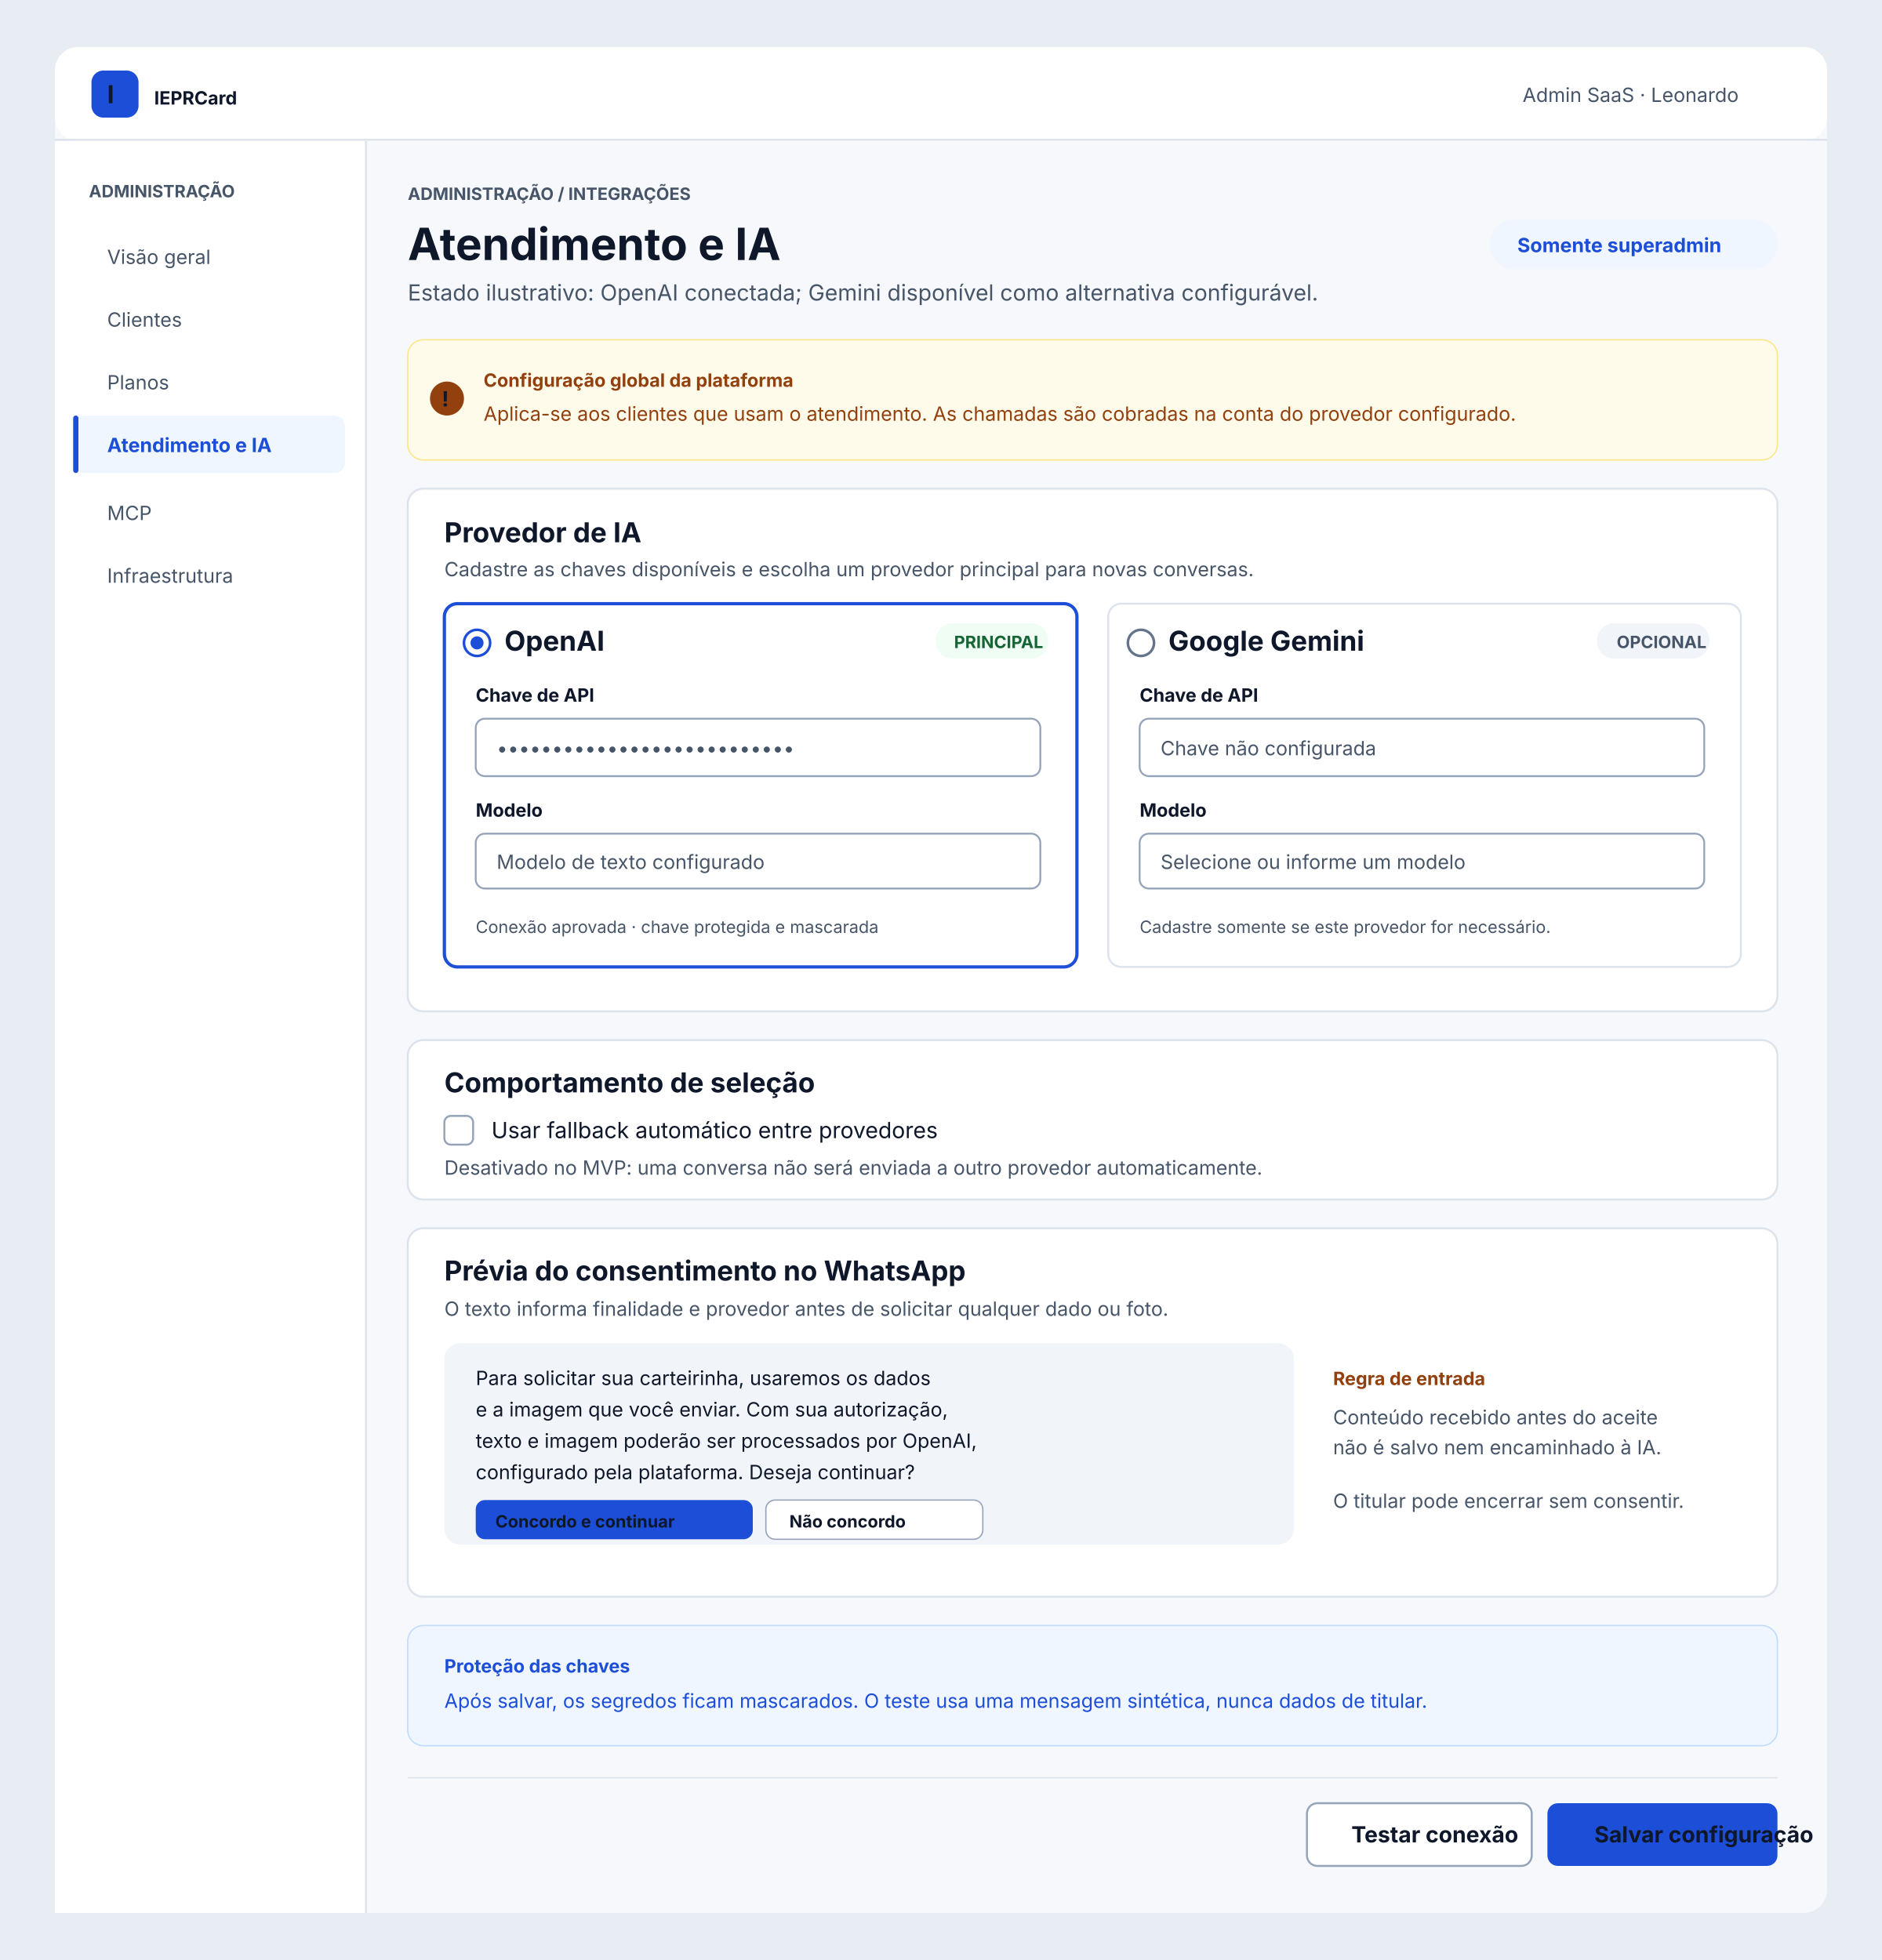
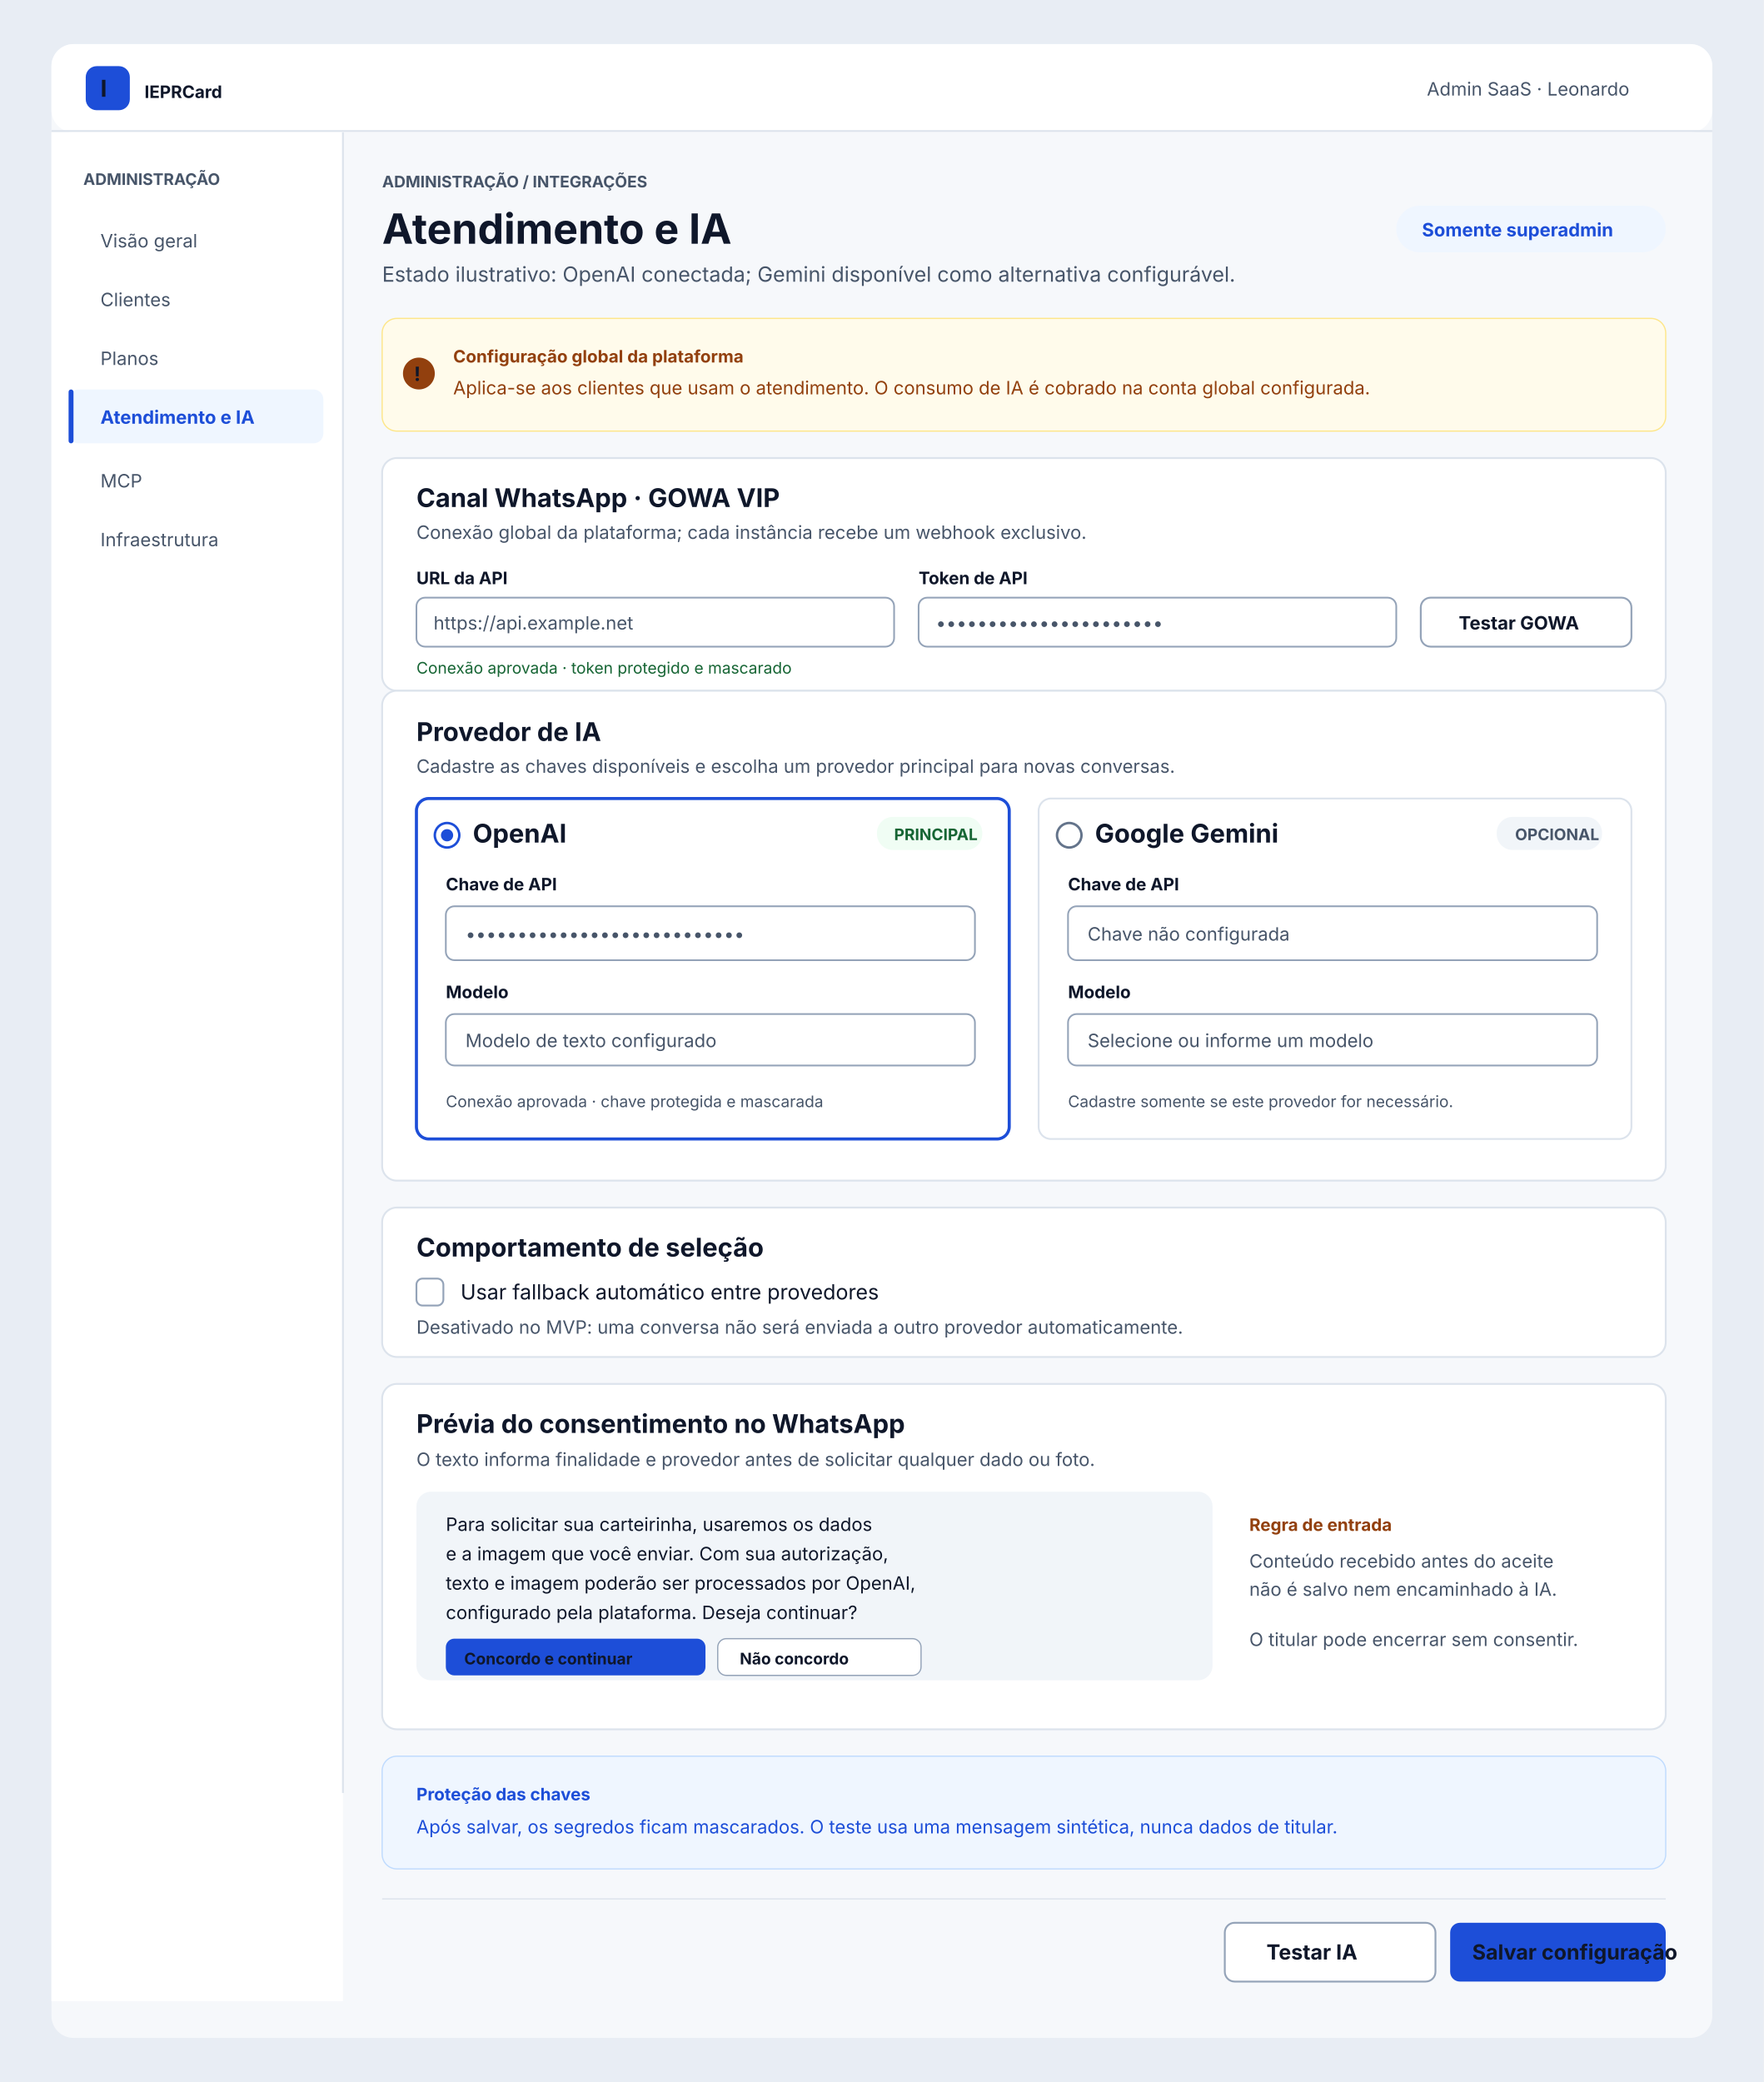
- <svg xmlns="http://www.w3.org/2000/svg" width="1440" height="1500" viewBox="0 0 1440 1500" role="img" aria-labelledby="title desc">
+ <svg xmlns="http://www.w3.org/2000/svg" width="1440" height="1700" viewBox="0 0 1440 1700" role="img" aria-labelledby="title desc">
  <defs>
    <style>
      text{font-family:Inter,system-ui,-apple-system,"Segoe UI",sans-serif;fill:#0F172A}
      .muted{fill:#475569}.tiny{font-size:13px}.small{font-size:15px}.body{font-size:17px}.label{font-size:14px;font-weight:650}.section{font-size:21px;font-weight:700}.heading{font-size:27px;font-weight:700}.title{font-size:34px;font-weight:750}
      .card{fill:#FFFFFF;stroke:#DCE3EC;stroke-width:1.5}.bg{fill:#F6F8FB}.line{stroke:#DCE3EC;stroke-width:1.5}.blue{fill:#1D4ED8}.lightblue{fill:#EFF6FF}.green{fill:#166534}.lightgreen{fill:#F0FDF4}.amber{fill:#92400E}.lightamber{fill:#FFFBEB}.red{fill:#B91C1C}.field{fill:#FFFFFF;stroke:#94A3B8;stroke-width:1.4}.selected{stroke:#1D4ED8;stroke-width:2.5}
    </style>
  </defs>
-   <rect width="1440" height="1500" fill="#E8EDF4" />
-   <rect x="42" y="36" width="1356" height="1428" rx="18" class="bg" />
+   <rect width="1440" height="1700" fill="#E8EDF4" />
+   <rect x="42" y="36" width="1356" height="1628" rx="18" class="bg" />
  <rect x="42" y="36" width="1356" height="72" rx="18" fill="#FFFFFF" />
  <path d="M42 107H1398" class="line" />
  <rect x="70" y="54" width="36" height="36" rx="9" fill="#1D4ED8" />
  <text x="82" y="79" font-size="19" font-weight="750" fill="#FFFFFF">I</text>
  <text x="118" y="80" class="label">IEPRCard</text>
  <text x="1165" y="78" class="small muted">Admin SaaS · Leonardo</text>
-   <rect x="42" y="108" width="238" height="1356" fill="#FFFFFF" />
+   <rect x="42" y="108" width="238" height="1526" fill="#FFFFFF" />
  <path d="M280 108V1464" class="line" />
  <text x="68" y="151" class="tiny muted" font-weight="700">ADMINISTRAÇÃO</text>
  <text x="82" y="202" class="small muted">Visão geral</text>
  <text x="82" y="250" class="small muted">Clientes</text>
  <text x="82" y="298" class="small muted">Planos</text>
  <rect x="56" y="318" width="208" height="44" rx="8" class="lightblue" />
  <rect x="56" y="318" width="4" height="44" rx="2" class="blue" />
  <text x="82" y="346" class="small blue" font-weight="700">Atendimento e IA</text>
  <text x="82" y="398" class="small muted">MCP</text>
  <text x="82" y="446" class="small muted">Infraestrutura</text>
  <text x="312" y="153" class="tiny muted" font-weight="700">ADMINISTRAÇÃO / INTEGRAÇÕES</text>
  <text x="312" y="199" class="title">Atendimento e IA</text>
  <text x="312" y="230" class="body muted">Estado ilustrativo: OpenAI conectada; Gemini disponível como alternativa configurável.</text>
  <rect x="1140" y="168" width="220" height="38" rx="19" class="lightblue" />
  <text x="1161" y="193" class="small blue" font-weight="650">Somente superadmin</text>
  <rect x="312" y="260" width="1048" height="92" rx="12" class="lightamber" stroke="#FDE68A" />
  <circle cx="342" cy="305" r="13" fill="#92400E" />
  <text x="338" y="311" font-size="16" font-weight="700" fill="#FFFFFF">!</text>
  <text x="370" y="296" class="label amber">Configuração global da plataforma</text>
-   <text x="370" y="322" class="small amber">Aplica-se aos clientes que usam o atendimento. As chamadas são cobradas na conta do provedor configurado.</text>
-   <rect x="312" y="374" width="1048" height="400" rx="12" class="card" />
-   <text x="340" y="415" class="section">Provedor de IA</text>
-   <text x="340" y="441" class="small muted">Cadastre as chaves disponíveis e escolha um provedor principal para novas conversas.</text>
-   <rect x="340" y="462" width="484" height="278" rx="10" class="card selected" />
-   <circle cx="365" cy="492" r="10" fill="#FFFFFF" stroke="#1D4ED8" stroke-width="2" />
-   <circle cx="365" cy="492" r="5" class="blue" />
-   <text x="386" y="498" class="section">OpenAI</text>
-   <rect x="716" y="477" width="86" height="27" rx="13" class="lightgreen" />
-   <text x="730" y="496" class="tiny green" font-weight="650">PRINCIPAL</text>
-   <text x="364" y="537" class="label">Chave de API</text>
-   <rect x="364" y="550" width="432" height="44" rx="7" class="field" />
-   <text x="380" y="578" class="small muted">•••••••••••••••••••••••••••</text>
-   <text x="364" y="625" class="label">Modelo</text>
-   <rect x="364" y="638" width="432" height="42" rx="7" class="field" />
-   <text x="380" y="665" class="small muted">Modelo de texto configurado</text>
-   <text x="364" y="714" class="tiny muted">Conexão aprovada · chave protegida e mascarada</text>
-   <rect x="848" y="462" width="484" height="278" rx="10" class="card" />
-   <circle cx="873" cy="492" r="10" fill="#FFFFFF" stroke="#64748B" stroke-width="2" />
-   <text x="894" y="498" class="section">Google Gemini</text>
-   <rect x="1222" y="477" width="86" height="27" rx="13" fill="#F1F5F9" />
-   <text x="1237" y="496" class="tiny muted" font-weight="650">OPCIONAL</text>
-   <text x="872" y="537" class="label">Chave de API</text>
-   <rect x="872" y="550" width="432" height="44" rx="7" class="field" />
-   <text x="888" y="578" class="small muted">Chave não configurada</text>
-   <text x="872" y="625" class="label">Modelo</text>
-   <rect x="872" y="638" width="432" height="42" rx="7" class="field" />
-   <text x="888" y="665" class="small muted">Selecione ou informe um modelo</text>
-   <text x="872" y="714" class="tiny muted">Cadastre somente se este provedor for necessário.</text>
-   <rect x="312" y="796" width="1048" height="122" rx="12" class="card" />
-   <text x="340" y="836" class="section">Comportamento de seleção</text>
-   <rect x="340" y="854" width="22" height="22" rx="5" fill="#FFFFFF" stroke="#94A3B8" stroke-width="1.5" />
-   <text x="376" y="871" class="body">Usar fallback automático entre provedores</text>
-   <text x="340" y="899" class="small muted">Desativado no MVP: uma conversa não será enviada a outro provedor automaticamente.</text>
-   <rect x="312" y="940" width="1048" height="282" rx="12" class="card" />
-   <text x="340" y="980" class="section">Prévia do consentimento no WhatsApp</text>
-   <text x="340" y="1007" class="small muted">O texto informa finalidade e provedor antes de solicitar qualquer dado ou foto.</text>
-   <rect x="340" y="1028" width="650" height="154" rx="12" fill="#F1F5F9" />
-   <text x="364" y="1060" class="small">Para solicitar sua carteirinha, usaremos os dados</text>
-   <text x="364" y="1084" class="small">e a imagem que você enviar. Com sua autorização,</text>
-   <text x="364" y="1108" class="small">texto e imagem poderão ser processados por OpenAI,</text>
-   <text x="364" y="1132" class="small">configurado pela plataforma. Deseja continuar?</text>
-   <rect x="364" y="1148" width="212" height="30" rx="7" fill="#1D4ED8" />
-   <text x="379" y="1169" class="tiny" fill="#FFFFFF" font-weight="650">Concordo e continuar</text>
-   <rect x="586" y="1148" width="166" height="30" rx="7" fill="#FFFFFF" stroke="#94A3B8" />
-   <text x="604" y="1169" class="tiny" font-weight="650">Não concordo</text>
-   <text x="1020" y="1060" class="label amber">Regra de entrada</text>
-   <text x="1020" y="1090" class="small muted">Conteúdo recebido antes do aceite</text>
-   <text x="1020" y="1113" class="small muted">não é salvo nem encaminhado à IA.</text>
-   <text x="1020" y="1154" class="small muted">O titular pode encerrar sem consentir.</text>
-   <rect x="312" y="1244" width="1048" height="92" rx="12" class="lightblue" stroke="#BFDBFE" />
-   <text x="340" y="1280" class="label blue">Proteção das chaves</text>
-   <text x="340" y="1307" class="small blue">Após salvar, os segredos ficam mascarados. O teste usa uma mensagem sintética, nunca dados de titular.</text>
-   <rect x="312" y="1360" width="1048" height="1" fill="#DCE3EC" />
-   <rect x="1000" y="1380" width="172" height="48" rx="8" fill="#FFFFFF" stroke="#94A3B8" stroke-width="1.5" />
-   <text x="1034" y="1410" class="body" font-weight="650">Testar conexão</text>
-   <rect x="1184" y="1380" width="176" height="48" rx="8" fill="#1D4ED8" />
-   <text x="1220" y="1410" class="body" fill="#FFFFFF" font-weight="650">Salvar configuração</text>
+   <text x="370" y="322" class="small amber">Aplica-se aos clientes que usam o atendimento. O consumo de IA é cobrado na conta global configurada.</text>
+   <rect x="312" y="374" width="1048" height="190" rx="12" class="card" />
+   <text x="340" y="414" class="section">Canal WhatsApp · GOWA VIP</text>
+   <text x="340" y="440" class="small muted">Conexão global da plataforma; cada instância recebe um webhook exclusivo.</text>
+   <text x="340" y="477" class="label">URL da API</text>
+   <rect x="340" y="488" width="390" height="40" rx="7" class="field" />
+   <text x="354" y="514" class="small muted">https://api.example.net</text>
+   <text x="750" y="477" class="label">Token de API</text>
+   <rect x="750" y="488" width="390" height="40" rx="7" class="field" />
+   <text x="764" y="514" class="small muted">••••••••••••••••••••••</text>
+   <rect x="1160" y="488" width="172" height="40" rx="8" fill="#FFFFFF" stroke="#94A3B8" stroke-width="1.5" />
+   <text x="1191" y="514" class="small" font-weight="650">Testar GOWA</text>
+   <text x="340" y="550" class="tiny green">Conexão aprovada · token protegido e mascarado</text>
+   <g transform="translate(0 190)">
+     <rect x="312" y="374" width="1048" height="400" rx="12" class="card" />
+     <text x="340" y="415" class="section">Provedor de IA</text>
+     <text x="340" y="441" class="small muted">Cadastre as chaves disponíveis e escolha um provedor principal para novas conversas.</text>
+     <rect x="340" y="462" width="484" height="278" rx="10" class="card selected" />
+     <circle cx="365" cy="492" r="10" fill="#FFFFFF" stroke="#1D4ED8" stroke-width="2" />
+     <circle cx="365" cy="492" r="5" class="blue" />
+     <text x="386" y="498" class="section">OpenAI</text>
+     <rect x="716" y="477" width="86" height="27" rx="13" class="lightgreen" />
+     <text x="730" y="496" class="tiny green" font-weight="650">PRINCIPAL</text>
+     <text x="364" y="537" class="label">Chave de API</text>
+     <rect x="364" y="550" width="432" height="44" rx="7" class="field" />
+     <text x="380" y="578" class="small muted">•••••••••••••••••••••••••••</text>
+     <text x="364" y="625" class="label">Modelo</text>
+     <rect x="364" y="638" width="432" height="42" rx="7" class="field" />
+     <text x="380" y="665" class="small muted">Modelo de texto configurado</text>
+     <text x="364" y="714" class="tiny muted">Conexão aprovada · chave protegida e mascarada</text>
+     <rect x="848" y="462" width="484" height="278" rx="10" class="card" />
+     <circle cx="873" cy="492" r="10" fill="#FFFFFF" stroke="#64748B" stroke-width="2" />
+     <text x="894" y="498" class="section">Google Gemini</text>
+     <rect x="1222" y="477" width="86" height="27" rx="13" fill="#F1F5F9" />
+     <text x="1237" y="496" class="tiny muted" font-weight="650">OPCIONAL</text>
+     <text x="872" y="537" class="label">Chave de API</text>
+     <rect x="872" y="550" width="432" height="44" rx="7" class="field" />
+     <text x="888" y="578" class="small muted">Chave não configurada</text>
+     <text x="872" y="625" class="label">Modelo</text>
+     <rect x="872" y="638" width="432" height="42" rx="7" class="field" />
+     <text x="888" y="665" class="small muted">Selecione ou informe um modelo</text>
+     <text x="872" y="714" class="tiny muted">Cadastre somente se este provedor for necessário.</text>
+     <rect x="312" y="796" width="1048" height="122" rx="12" class="card" />
+     <text x="340" y="836" class="section">Comportamento de seleção</text>
+     <rect x="340" y="854" width="22" height="22" rx="5" fill="#FFFFFF" stroke="#94A3B8" stroke-width="1.5" />
+     <text x="376" y="871" class="body">Usar fallback automático entre provedores</text>
+     <text x="340" y="899" class="small muted">Desativado no MVP: uma conversa não será enviada a outro provedor automaticamente.</text>
+     <rect x="312" y="940" width="1048" height="282" rx="12" class="card" />
+     <text x="340" y="980" class="section">Prévia do consentimento no WhatsApp</text>
+     <text x="340" y="1007" class="small muted">O texto informa finalidade e provedor antes de solicitar qualquer dado ou foto.</text>
+     <rect x="340" y="1028" width="650" height="154" rx="12" fill="#F1F5F9" />
+     <text x="364" y="1060" class="small">Para solicitar sua carteirinha, usaremos os dados</text>
+     <text x="364" y="1084" class="small">e a imagem que você enviar. Com sua autorização,</text>
+     <text x="364" y="1108" class="small">texto e imagem poderão ser processados por OpenAI,</text>
+     <text x="364" y="1132" class="small">configurado pela plataforma. Deseja continuar?</text>
+     <rect x="364" y="1148" width="212" height="30" rx="7" fill="#1D4ED8" />
+     <text x="379" y="1169" class="tiny" fill="#FFFFFF" font-weight="650">Concordo e continuar</text>
+     <rect x="586" y="1148" width="166" height="30" rx="7" fill="#FFFFFF" stroke="#94A3B8" />
+     <text x="604" y="1169" class="tiny" font-weight="650">Não concordo</text>
+     <text x="1020" y="1060" class="label amber">Regra de entrada</text>
+     <text x="1020" y="1090" class="small muted">Conteúdo recebido antes do aceite</text>
+     <text x="1020" y="1113" class="small muted">não é salvo nem encaminhado à IA.</text>
+     <text x="1020" y="1154" class="small muted">O titular pode encerrar sem consentir.</text>
+     <rect x="312" y="1244" width="1048" height="92" rx="12" class="lightblue" stroke="#BFDBFE" />
+     <text x="340" y="1280" class="label blue">Proteção das chaves</text>
+     <text x="340" y="1307" class="small blue">Após salvar, os segredos ficam mascarados. O teste usa uma mensagem sintética, nunca dados de titular.</text>
+     <rect x="312" y="1360" width="1048" height="1" fill="#DCE3EC" />
+     <rect x="1000" y="1380" width="172" height="48" rx="8" fill="#FFFFFF" stroke="#94A3B8" stroke-width="1.5" />
+     <text x="1034" y="1410" class="body" font-weight="650">Testar IA</text>
+     <rect x="1184" y="1380" width="176" height="48" rx="8" fill="#1D4ED8" />
+     <text x="1202" y="1410" class="body" fill="#FFFFFF" font-weight="650">Salvar configuração</text>
+   </g>
</svg>
